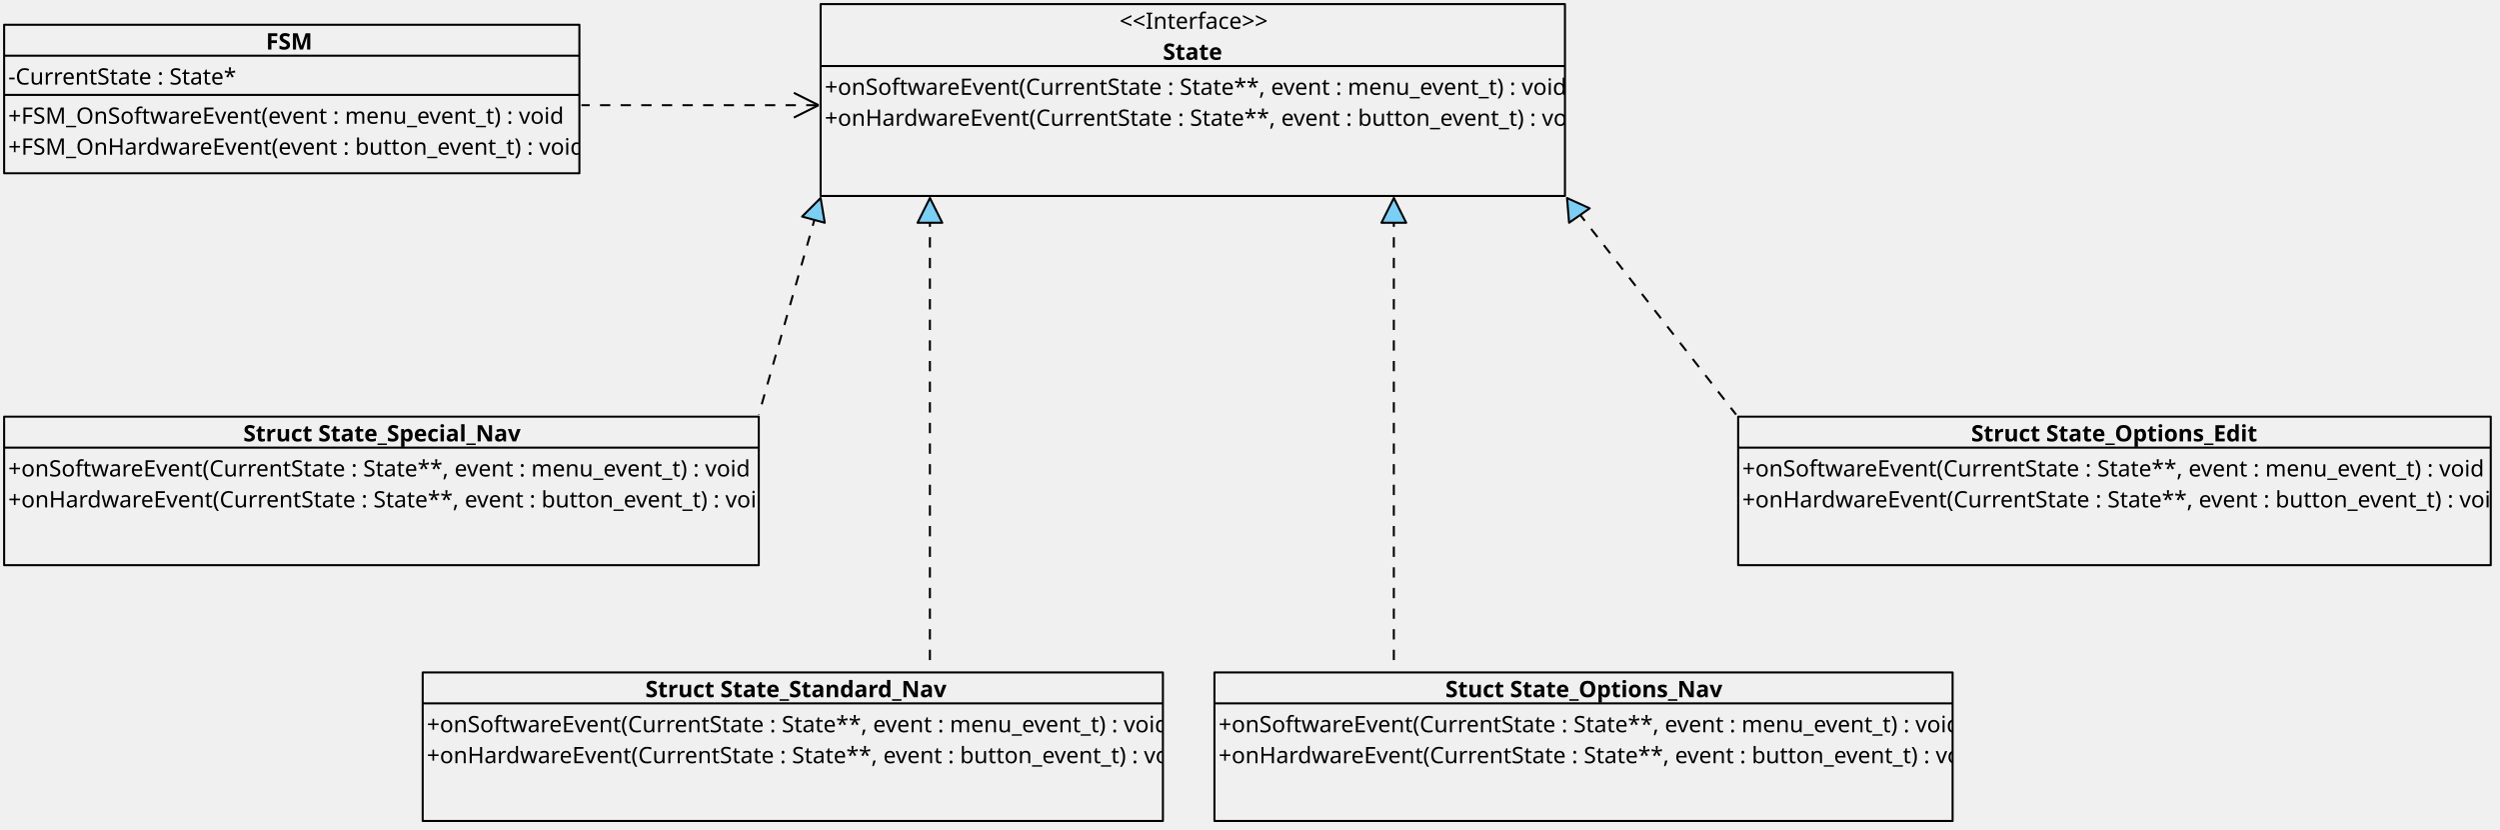
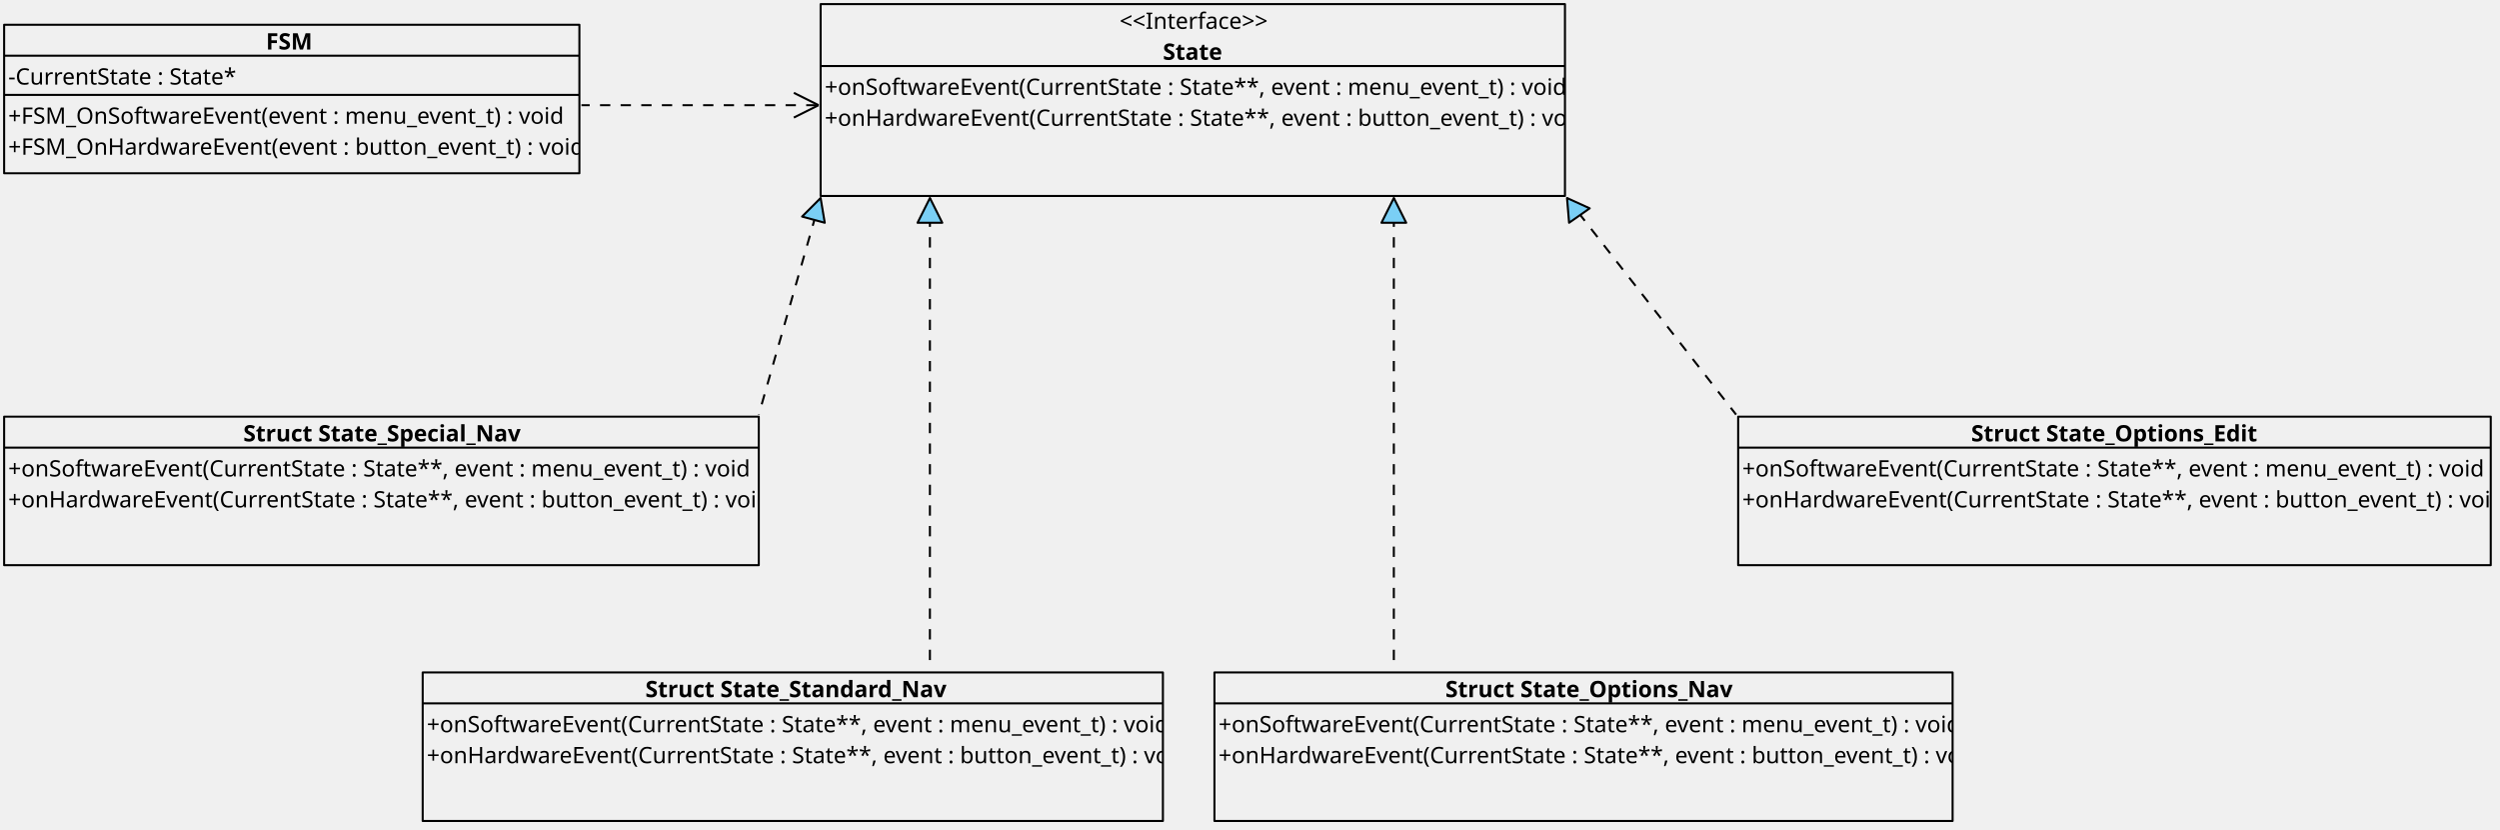
<svg xmlns="http://www.w3.org/2000/svg" fill-opacity="0" color-rendering="auto" color-interpolation="auto" text-rendering="auto" stroke="rgb(0,0,0)" stroke-linecap="square" width="1212" stroke-miterlimit="10" shape-rendering="auto" stroke-opacity="0" fill="rgb(0,0,0)" stroke-dasharray="none" font-weight="normal" stroke-width="1" height="402" font-family="'Dialog'" font-style="normal" stroke-linejoin="miter" font-size="12px" stroke-dashoffset="0" image-rendering="auto" style="background-color:transparent;">
  <defs id="genericDefs" />
  <g>
    <defs id="defs1">
      <clipPath clipPathUnits="userSpaceOnUse" id="clipPath1">
        <path d="M-7 -7 L372 -7 L372 104 L-7 104 L-7 -7 Z" />
      </clipPath>
      <clipPath clipPathUnits="userSpaceOnUse" id="clipPath2">
        <path d="M0 0 L0 63 L361 63 L361 0 Z" />
      </clipPath>
      <clipPath clipPathUnits="userSpaceOnUse" id="clipPath3">
        <path d="M0 0 L0 30 L361 30 L361 0 Z" />
      </clipPath>
      <clipPath clipPathUnits="userSpaceOnUse" id="clipPath4">
        <path d="M-7 -7 L376 -7 L376 83 L-7 83 L-7 -7 Z" />
      </clipPath>
      <clipPath clipPathUnits="userSpaceOnUse" id="clipPath5">
        <path d="M0 0 L0 57 L365 57 L365 0 Z" />
      </clipPath>
      <clipPath clipPathUnits="userSpaceOnUse" id="clipPath6">
        <path d="M0 0 L0 15 L365 15 L365 0 Z" />
      </clipPath>
      <clipPath clipPathUnits="userSpaceOnUse" id="clipPath7">
        <path d="M-7 -7 L369 -7 L369 83 L-7 83 L-7 -7 Z" />
      </clipPath>
      <clipPath clipPathUnits="userSpaceOnUse" id="clipPath8">
        <path d="M0 0 L0 57 L358 57 L358 0 Z" />
      </clipPath>
      <clipPath clipPathUnits="userSpaceOnUse" id="clipPath9">
        <path d="M0 0 L0 15 L358 15 L358 0 Z" />
      </clipPath>
      <clipPath clipPathUnits="userSpaceOnUse" id="clipPath10">
        <path d="M-7 -7 L370 -7 L370 83 L-7 83 L-7 -7 Z" />
      </clipPath>
      <clipPath clipPathUnits="userSpaceOnUse" id="clipPath11">
        <path d="M0 0 L0 57 L359 57 L359 0 Z" />
      </clipPath>
      <clipPath clipPathUnits="userSpaceOnUse" id="clipPath12">
        <path d="M0 0 L0 15 L359 15 L359 0 Z" />
      </clipPath>
      <clipPath clipPathUnits="userSpaceOnUse" id="clipPath13">
        <path d="M-7 -7 L290 -7 L290 83 L-7 83 L-7 -7 Z" />
      </clipPath>
      <clipPath clipPathUnits="userSpaceOnUse" id="clipPath14">
        <path d="M0 0 L0 57 L279 57 L279 0 Z" />
      </clipPath>
      <clipPath clipPathUnits="userSpaceOnUse" id="clipPath15">
        <path d="M0 0 L0 15 L279 15 L279 0 Z" />
      </clipPath>
      <clipPath clipPathUnits="userSpaceOnUse" id="clipPath16">
        <path d="M-7 -7 L377 -7 L377 83 L-7 83 L-7 -7 Z" />
      </clipPath>
      <clipPath clipPathUnits="userSpaceOnUse" id="clipPath17">
        <path d="M0 0 L0 57 L366 57 L366 0 Z" />
      </clipPath>
      <clipPath clipPathUnits="userSpaceOnUse" id="clipPath18">
        <path d="M0 0 L0 15 L366 15 L366 0 Z" />
      </clipPath>
      <clipPath clipPathUnits="userSpaceOnUse" id="clipPath19">
        <path d="M0 0 L186 0 L186 209 L0 209 L0 0 Z" />
      </clipPath>
      <clipPath clipPathUnits="userSpaceOnUse" id="clipPath20">
        <path d="M0 0 L0 209 L186 209 L186 0 Z" />
      </clipPath>
      <clipPath clipPathUnits="userSpaceOnUse" id="clipPath21">
        <path d="M0 0 L104 0 L104 333 L0 333 L0 0 Z" />
      </clipPath>
      <clipPath clipPathUnits="userSpaceOnUse" id="clipPath22">
        <path d="M0 0 L0 333 L104 333 L104 0 Z" />
      </clipPath>
      <clipPath clipPathUnits="userSpaceOnUse" id="clipPath23">
        <path d="M0 0 L219 0 L219 104 L0 104 L0 0 Z" />
      </clipPath>
      <clipPath clipPathUnits="userSpaceOnUse" id="clipPath24">
        <path d="M0 0 L0 104 L219 104 L219 0 Z" />
      </clipPath>
      <clipPath clipPathUnits="userSpaceOnUse" id="clipPath25">
        <path d="M0 0 L134 0 L134 209 L0 209 L0 0 Z" />
      </clipPath>
      <clipPath clipPathUnits="userSpaceOnUse" id="clipPath26">
        <path d="M0 0 L0 209 L134 209 L134 0 Z" />
      </clipPath>
    </defs>
    <g fill="none" text-rendering="geometricPrecision" fill-opacity="1" stroke-opacity="1" stroke="white">
      <rect x="0" width="1212" height="402" y="0" stroke="none" fill="none" />
    </g>
    <g fill-opacity="1" text-rendering="geometricPrecision" stroke="black" stroke-linecap="butt" transform="translate(398,2)" stroke-miterlimit="0" stroke-opacity="1" fill="black" font-weight="bold" font-family="sans-serif" stroke-linejoin="round" font-size="11px" image-rendering="optimizeQuality">
      <rect fill="none" x="0" width="361" height="93" y="0" clip-path="url(#clipPath1)" />
      <line y2="30" fill="none" x1="0" clip-path="url(#clipPath1)" x2="361" y1="30" />
    </g>
    <g font-size="11px" transform="matrix(1,0,0,1,398,32)" fill-opacity="1" fill="black" text-rendering="geometricPrecision" image-rendering="optimizeQuality" font-family="sans-serif" stroke="black" stroke-opacity="1">
      <text x="2" xml:space="preserve" y="14" clip-path="url(#clipPath2)" stroke="none">+onSoftwareEvent(CurrentState : State**, event : menu_event_t) : void</text>
    </g>
    <g font-size="11px" transform="matrix(1,0,0,1,398,32)" fill-opacity="1" fill="black" text-rendering="geometricPrecision" image-rendering="optimizeQuality" font-family="sans-serif" stroke="black" stroke-opacity="1">
      <text x="2" xml:space="preserve" y="29" clip-path="url(#clipPath2)" stroke="none">+onHardwareEvent(CurrentState : State**, event : button_event_t) : void</text>
    </g>
    <g font-size="11px" transform="translate(398,2)" fill-opacity="1" fill="black" text-rendering="geometricPrecision" image-rendering="optimizeQuality" font-family="sans-serif" stroke="black" stroke-opacity="1">
      <text x="145" xml:space="preserve" y="12" clip-path="url(#clipPath3)" stroke="none">&lt;&lt;Interface&gt;&gt;</text>
      <text x="166" xml:space="preserve" y="27" clip-path="url(#clipPath3)" font-weight="bold" stroke="none">State</text>
    </g>
    <g fill-opacity="1" text-rendering="geometricPrecision" stroke="black" stroke-linecap="butt" transform="translate(843,202)" stroke-miterlimit="0" stroke-opacity="1" fill="black" font-weight="bold" font-family="sans-serif" stroke-linejoin="round" font-size="11px" image-rendering="optimizeQuality">
      <rect fill="none" x="0" width="365" height="72" y="0" clip-path="url(#clipPath4)" />
      <line y2="15" fill="none" x1="0" clip-path="url(#clipPath4)" x2="365" y1="15" />
    </g>
    <g font-size="11px" transform="matrix(1,0,0,1,843,217)" fill-opacity="1" fill="black" text-rendering="geometricPrecision" image-rendering="optimizeQuality" font-family="sans-serif" stroke="black" stroke-opacity="1">
      <text x="2" xml:space="preserve" y="14" clip-path="url(#clipPath5)" stroke="none">+onSoftwareEvent(CurrentState : State**, event : menu_event_t) : void</text>
    </g>
    <g font-size="11px" transform="matrix(1,0,0,1,843,217)" fill-opacity="1" fill="black" text-rendering="geometricPrecision" image-rendering="optimizeQuality" font-family="sans-serif" stroke="black" stroke-opacity="1">
      <text x="2" xml:space="preserve" y="29" clip-path="url(#clipPath5)" stroke="none">+onHardwareEvent(CurrentState : State**, event : button_event_t) : void</text>
    </g>
    <g font-size="11px" transform="translate(843,202)" fill-opacity="1" fill="black" text-rendering="geometricPrecision" image-rendering="optimizeQuality" font-family="sans-serif" stroke="black" font-weight="bold" stroke-opacity="1">
      <text x="113" xml:space="preserve" y="12" clip-path="url(#clipPath6)" stroke="none">Struct State_Options_Edit</text>
    </g>
    <g fill-opacity="1" text-rendering="geometricPrecision" stroke="black" stroke-linecap="butt" transform="translate(589,326)" stroke-miterlimit="0" stroke-opacity="1" fill="black" font-weight="bold" font-family="sans-serif" stroke-linejoin="round" font-size="11px" image-rendering="optimizeQuality">
      <rect fill="none" x="0" width="358" height="72" y="0" clip-path="url(#clipPath7)" />
      <line y2="15" fill="none" x1="0" clip-path="url(#clipPath7)" x2="358" y1="15" />
    </g>
    <g font-size="11px" transform="matrix(1,0,0,1,589,341)" fill-opacity="1" fill="black" text-rendering="geometricPrecision" image-rendering="optimizeQuality" font-family="sans-serif" stroke="black" stroke-opacity="1">
      <text x="2" xml:space="preserve" y="14" clip-path="url(#clipPath8)" stroke="none">+onSoftwareEvent(CurrentState : State**, event : menu_event_t) : void</text>
    </g>
    <g font-size="11px" transform="matrix(1,0,0,1,589,341)" fill-opacity="1" fill="black" text-rendering="geometricPrecision" image-rendering="optimizeQuality" font-family="sans-serif" stroke="black" stroke-opacity="1">
      <text x="2" xml:space="preserve" y="29" clip-path="url(#clipPath8)" stroke="none">+onHardwareEvent(CurrentState : State**, event : button_event_t) : void</text>
    </g>
    <g font-size="11px" transform="translate(589,326)" fill-opacity="1" fill="black" text-rendering="geometricPrecision" image-rendering="optimizeQuality" font-family="sans-serif" stroke="black" font-weight="bold" stroke-opacity="1">
-       <text x="112" xml:space="preserve" y="12" clip-path="url(#clipPath9)" stroke="none">Stuct State_Options_Nav</text>
+       <text x="112" xml:space="preserve" y="12" clip-path="url(#clipPath9)" stroke="none">Struct State_Options_Nav</text>
    </g>
    <g fill-opacity="1" text-rendering="geometricPrecision" stroke="black" stroke-linecap="butt" transform="translate(205,326)" stroke-miterlimit="0" stroke-opacity="1" fill="black" font-weight="bold" font-family="sans-serif" stroke-linejoin="round" font-size="11px" image-rendering="optimizeQuality">
      <rect fill="none" x="0" width="359" height="72" y="0" clip-path="url(#clipPath10)" />
      <line y2="15" fill="none" x1="0" clip-path="url(#clipPath10)" x2="359" y1="15" />
    </g>
    <g font-size="11px" transform="matrix(1,0,0,1,205,341)" fill-opacity="1" fill="black" text-rendering="geometricPrecision" image-rendering="optimizeQuality" font-family="sans-serif" stroke="black" stroke-opacity="1">
      <text x="2" xml:space="preserve" y="14" clip-path="url(#clipPath11)" stroke="none">+onSoftwareEvent(CurrentState : State**, event : menu_event_t) : void</text>
    </g>
    <g font-size="11px" transform="matrix(1,0,0,1,205,341)" fill-opacity="1" fill="black" text-rendering="geometricPrecision" image-rendering="optimizeQuality" font-family="sans-serif" stroke="black" stroke-opacity="1">
      <text x="2" xml:space="preserve" y="29" clip-path="url(#clipPath11)" stroke="none">+onHardwareEvent(CurrentState : State**, event : button_event_t) : void</text>
    </g>
    <g font-size="11px" transform="translate(205,326)" fill-opacity="1" fill="black" text-rendering="geometricPrecision" image-rendering="optimizeQuality" font-family="sans-serif" stroke="black" font-weight="bold" stroke-opacity="1">
      <text x="108" xml:space="preserve" y="12" clip-path="url(#clipPath12)" stroke="none">Struct State_Standard_Nav</text>
    </g>
    <g fill-opacity="1" text-rendering="geometricPrecision" stroke="black" stroke-linecap="butt" transform="translate(2,12)" stroke-miterlimit="0" stroke-opacity="1" fill="black" font-weight="bold" font-family="sans-serif" stroke-linejoin="round" font-size="11px" image-rendering="optimizeQuality">
      <rect fill="none" x="0" width="279" height="72" y="0" clip-path="url(#clipPath13)" />
      <line y2="15" fill="none" x1="0" clip-path="url(#clipPath13)" x2="279" y1="15" />
    </g>
    <g font-size="11px" transform="matrix(1,0,0,1,2,27)" fill-opacity="1" fill="black" text-rendering="geometricPrecision" image-rendering="optimizeQuality" font-family="sans-serif" stroke="black" stroke-opacity="1">
      <text x="2" xml:space="preserve" y="14" clip-path="url(#clipPath14)" stroke="none">-CurrentState : State*</text>
    </g>
    <g stroke-linecap="butt" font-size="11px" transform="matrix(1,0,0,1,2,27)" fill-opacity="1" fill="black" text-rendering="geometricPrecision" image-rendering="optimizeQuality" font-family="sans-serif" stroke-linejoin="bevel" stroke="black" stroke-opacity="1" stroke-miterlimit="0">
      <line y2="19" fill="none" x1="0" clip-path="url(#clipPath14)" x2="279" y1="19" />
    </g>
    <g font-size="11px" transform="matrix(1,0,0,1,2,27)" fill-opacity="1" fill="black" text-rendering="geometricPrecision" image-rendering="optimizeQuality" font-family="sans-serif" stroke="black" stroke-opacity="1">
      <text x="2" xml:space="preserve" y="33" clip-path="url(#clipPath14)" stroke="none">+FSM_OnSoftwareEvent(event : menu_event_t) : void</text>
    </g>
    <g font-size="11px" transform="matrix(1,0,0,1,2,27)" fill-opacity="1" fill="black" text-rendering="geometricPrecision" image-rendering="optimizeQuality" font-family="sans-serif" stroke="black" stroke-opacity="1">
      <text x="2" xml:space="preserve" y="48" clip-path="url(#clipPath14)" stroke="none">+FSM_OnHardwareEvent(event : button_event_t) : void</text>
    </g>
    <g font-size="11px" transform="translate(2,12)" fill-opacity="1" fill="black" text-rendering="geometricPrecision" image-rendering="optimizeQuality" font-family="sans-serif" stroke="black" font-weight="bold" stroke-opacity="1">
      <text x="127" xml:space="preserve" y="12" clip-path="url(#clipPath15)" stroke="none">FSM</text>
    </g>
    <g fill-opacity="1" text-rendering="geometricPrecision" stroke="black" stroke-linecap="butt" transform="translate(2,202)" stroke-miterlimit="0" stroke-opacity="1" fill="black" font-weight="bold" font-family="sans-serif" stroke-linejoin="round" font-size="11px" image-rendering="optimizeQuality">
      <rect fill="none" x="0" width="366" height="72" y="0" clip-path="url(#clipPath16)" />
      <line y2="15" fill="none" x1="0" clip-path="url(#clipPath16)" x2="366" y1="15" />
    </g>
    <g font-size="11px" transform="matrix(1,0,0,1,2,217)" fill-opacity="1" fill="black" text-rendering="geometricPrecision" image-rendering="optimizeQuality" font-family="sans-serif" stroke="black" stroke-opacity="1">
      <text x="2" xml:space="preserve" y="14" clip-path="url(#clipPath17)" stroke="none">+onSoftwareEvent(CurrentState : State**, event : menu_event_t) : void</text>
    </g>
    <g font-size="11px" transform="matrix(1,0,0,1,2,217)" fill-opacity="1" fill="black" text-rendering="geometricPrecision" image-rendering="optimizeQuality" font-family="sans-serif" stroke="black" stroke-opacity="1">
      <text x="2" xml:space="preserve" y="29" clip-path="url(#clipPath17)" stroke="none">+onHardwareEvent(CurrentState : State**, event : button_event_t) : void</text>
    </g>
    <g font-size="11px" transform="translate(2,202)" fill-opacity="1" fill="black" text-rendering="geometricPrecision" image-rendering="optimizeQuality" font-family="sans-serif" stroke="black" font-weight="bold" stroke-opacity="1">
      <text x="116" xml:space="preserve" y="12" clip-path="url(#clipPath18)" stroke="none">Struct State_Special_Nav</text>
    </g>
    <g fill-opacity="1" text-rendering="geometricPrecision" stroke="black" stroke-linecap="butt" transform="translate(710,46)" stroke-opacity="1" fill="black" stroke-dasharray="5" font-family="sans-serif" stroke-linejoin="round" font-size="11px" stroke-dashoffset="1" image-rendering="optimizeQuality">
      <line y2="155" fill="none" x1="50" clip-path="url(#clipPath20)" x2="132" y1="50" />
    </g>
    <g stroke-linecap="butt" font-size="11px" transform="translate(710,46)" fill-opacity="1" fill="rgb(122,207,245)" text-rendering="geometricPrecision" image-rendering="optimizeQuality" font-family="sans-serif" stroke-linejoin="round" stroke="rgb(122,207,245)" stroke-opacity="1">
      <polygon points=" 50 50 51 62 61 55" stroke="none" clip-path="url(#clipPath20)" />
      <polygon fill="none" clip-path="url(#clipPath20)" points=" 50 50 51 62 61 55" stroke="black" />
    </g>
    <g fill-opacity="1" text-rendering="geometricPrecision" stroke="black" stroke-linecap="butt" transform="translate(626,46)" stroke-opacity="1" fill="black" stroke-dasharray="5" font-family="sans-serif" stroke-linejoin="round" font-size="11px" stroke-dashoffset="1" image-rendering="optimizeQuality">
      <line y2="279" fill="none" x1="50" clip-path="url(#clipPath22)" x2="50" y1="50" />
    </g>
    <g stroke-linecap="butt" font-size="11px" transform="translate(626,46)" fill-opacity="1" fill="rgb(122,207,245)" text-rendering="geometricPrecision" image-rendering="optimizeQuality" font-family="sans-serif" stroke-linejoin="round" stroke="rgb(122,207,245)" stroke-opacity="1">
      <polygon points=" 50 50 44 62 56 62" stroke="none" clip-path="url(#clipPath22)" />
      <polygon fill="none" clip-path="url(#clipPath22)" points=" 50 50 44 62 56 62" stroke="black" />
    </g>
    <g fill-opacity="1" text-rendering="geometricPrecision" stroke="black" stroke-linecap="butt" transform="translate(232,1)" stroke-opacity="1" fill="black" stroke-dasharray="5" font-family="sans-serif" stroke-linejoin="round" font-size="11px" stroke-dashoffset="1" image-rendering="optimizeQuality">
      <line y2="50" fill="none" x1="50" clip-path="url(#clipPath24)" x2="165" y1="50" />
      <line clip-path="url(#clipPath24)" stroke-dashoffset="0" fill="none" x1="165" x2="153" y1="50" y2="44" stroke-dasharray="none" />
      <line clip-path="url(#clipPath24)" stroke-dashoffset="0" fill="none" x1="165" x2="153" y1="50" y2="56" stroke-dasharray="none" />
    </g>
    <g fill-opacity="1" text-rendering="geometricPrecision" stroke="black" stroke-linecap="butt" transform="translate(401,46)" stroke-opacity="1" fill="black" stroke-dasharray="5" font-family="sans-serif" stroke-linejoin="round" font-size="11px" stroke-dashoffset="1" image-rendering="optimizeQuality">
      <line y2="279" fill="none" x1="50" clip-path="url(#clipPath22)" x2="50" y1="50" />
    </g>
    <g stroke-linecap="butt" font-size="11px" transform="translate(401,46)" fill-opacity="1" fill="rgb(122,207,245)" text-rendering="geometricPrecision" image-rendering="optimizeQuality" font-family="sans-serif" stroke-linejoin="round" stroke="rgb(122,207,245)" stroke-opacity="1">
      <polygon points=" 50 50 44 62 56 62" stroke="none" clip-path="url(#clipPath22)" />
      <polygon fill="none" clip-path="url(#clipPath22)" points=" 50 50 44 62 56 62" stroke="black" />
    </g>
    <g fill-opacity="1" text-rendering="geometricPrecision" stroke="black" stroke-linecap="butt" transform="translate(318,46)" stroke-opacity="1" fill="black" stroke-dasharray="5" font-family="sans-serif" stroke-linejoin="round" font-size="11px" stroke-dashoffset="1" image-rendering="optimizeQuality">
      <line y2="155" fill="none" x1="80" clip-path="url(#clipPath26)" x2="50" y1="50" />
    </g>
    <g stroke-linecap="butt" font-size="11px" transform="translate(318,46)" fill-opacity="1" fill="rgb(122,207,245)" text-rendering="geometricPrecision" image-rendering="optimizeQuality" font-family="sans-serif" stroke-linejoin="round" stroke="rgb(122,207,245)" stroke-opacity="1">
      <polygon points=" 80 50 71 59 82 62" stroke="none" clip-path="url(#clipPath26)" />
      <polygon fill="none" clip-path="url(#clipPath26)" points=" 80 50 71 59 82 62" stroke="black" />
    </g>
  </g>
</svg>
